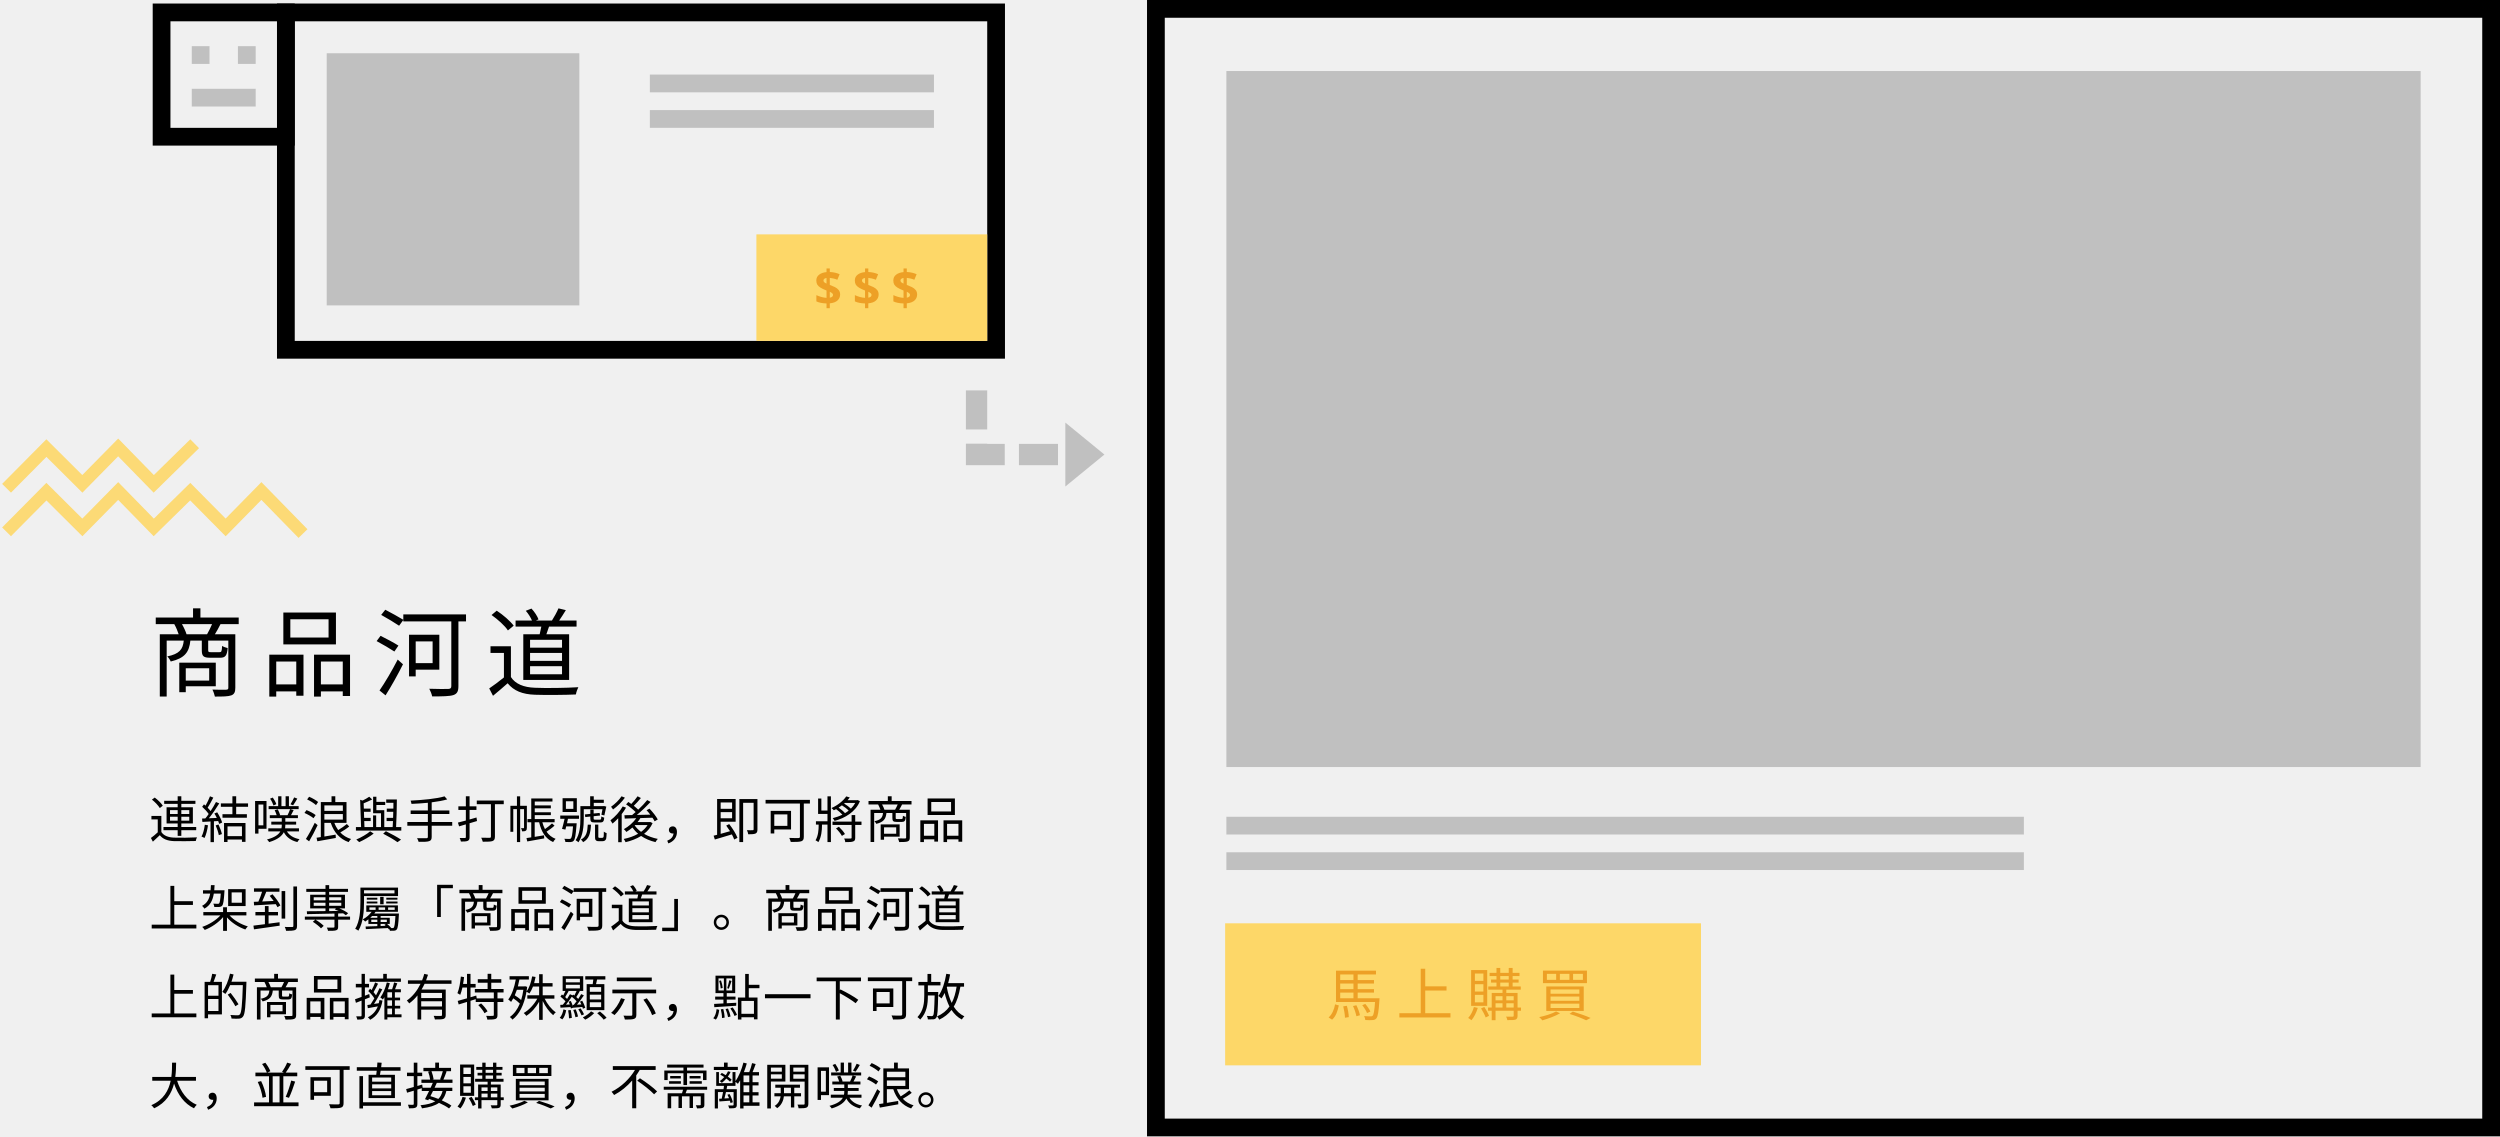
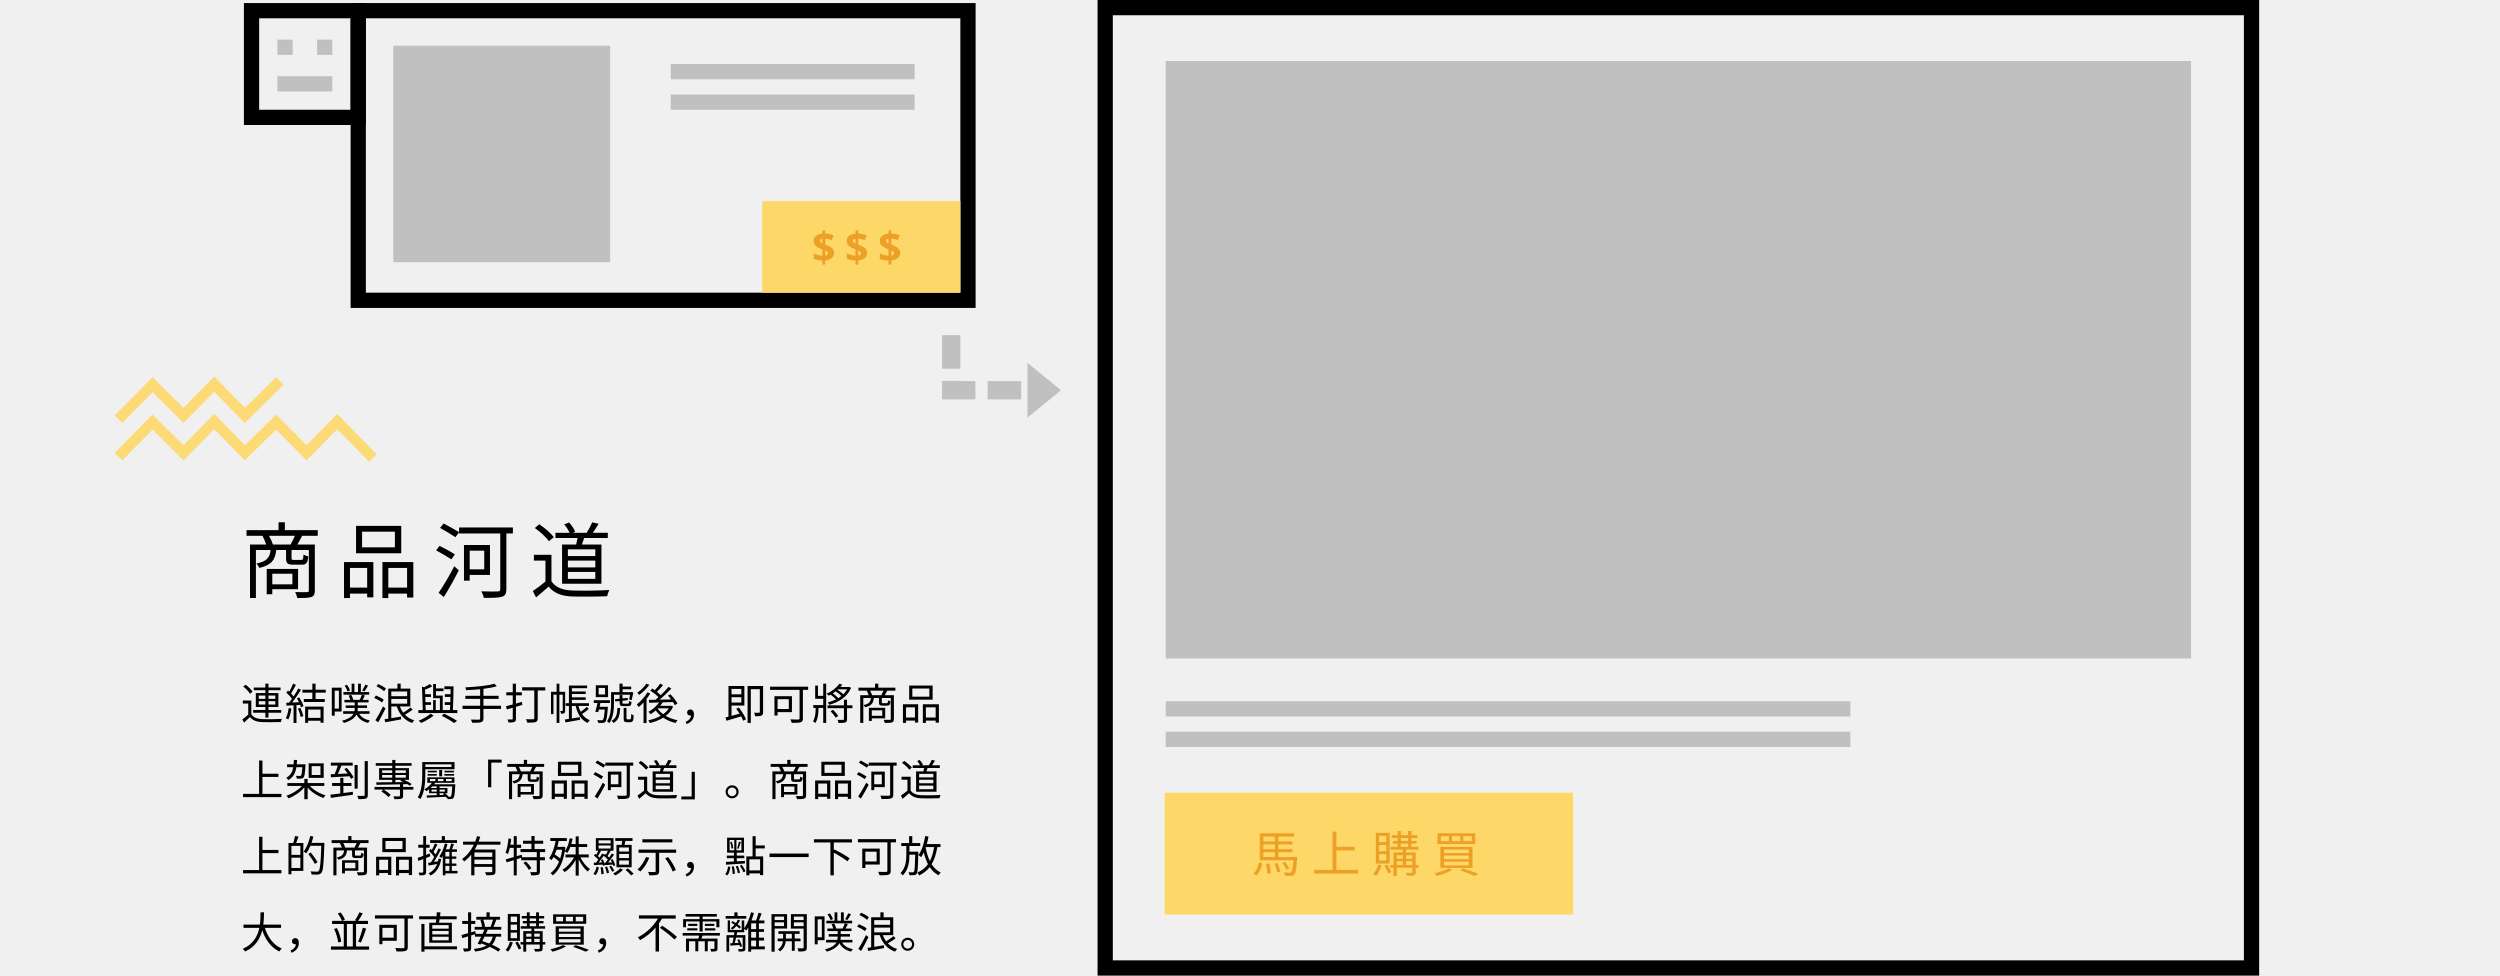
- <svg xmlns="http://www.w3.org/2000/svg" xmlns:xlink="http://www.w3.org/1999/xlink" width="704px" height="320px" viewBox="0 0 704 320" version="1.1">
+ <svg xmlns="http://www.w3.org/2000/svg" xmlns:xlink="http://www.w3.org/1999/xlink" width="820px" height="320px" viewBox="0 0 820 320" version="1.1">
  <defs>
    <rect id="path-1" x="0" y="0" width="40" height="40" />
    <mask id="mask-2" maskContentUnits="userSpaceOnUse" maskUnits="objectBoundingBox" x="0" y="0" width="40" height="40" fill="white">
      <use xlink:href="#path-1" />
    </mask>
    <rect id="path-3" x="35" y="0" width="205" height="100" />
    <mask id="mask-4" maskContentUnits="userSpaceOnUse" maskUnits="objectBoundingBox" x="0" y="0" width="205" height="100" fill="white">
      <use xlink:href="#path-3" />
    </mask>
    <rect id="path-5" x="0" y="0" width="381" height="320" />
    <mask id="mask-6" maskContentUnits="userSpaceOnUse" maskUnits="objectBoundingBox" x="0" y="0" width="381" height="320" fill="white">
      <use xlink:href="#path-5" />
    </mask>
  </defs>
  <g id="Main" stroke="none" stroke-width="1" fill="none" fill-rule="evenodd">
-     <g id="合作社" transform="translate(-117, -510)">
-       <g id="B" transform="translate(120, 510)">
-         <g id="Group-10" transform="translate(272, 112)" />
+     <g id="合作社" transform="translate(-80, -510)">
+       <g id="B" transform="translate(80, 510)">
+         <g id="Group-10" transform="translate(312, 112)" />
        <text id="連結噗浪與手打帳號後，即可將商品上架到專" font-family="PingFangTC-Semibold, PingFang TC" font-size="14" font-weight="500" line-spacing="25" letter-spacing="0.4" fill="#000000">
-           <tspan x="39" y="236">連結噗浪與手打帳號後，即可將商品</tspan>
-           <tspan x="39" y="261">上架到專屬「商品河道」。商品河道</tspan>
-           <tspan x="39" y="286">上的商品擁有特殊顯示，點一下可放</tspan>
-           <tspan x="39" y="311">大，並可直接購買，不需離開噗浪。</tspan>
+           <tspan x="79" y="236">連結噗浪與手打帳號後，即可將商品</tspan>
+           <tspan x="79" y="261">上架到專屬「商品河道」。商品河道</tspan>
+           <tspan x="79" y="286">上的商品擁有特殊顯示，點一下可放</tspan>
+           <tspan x="79" y="311">大，並可直接購買，不需離開噗浪。</tspan>
        </text>
-         <g id="Group" transform="translate(40, 1)">
+         <g id="Group" transform="translate(80, 1)">
          <use id="Rectangle-5" stroke="#000000" mask="url(#mask-2)" stroke-width="10" xlink:href="#path-1" />
          <use id="Rectangle-5-Copy" stroke="#000000" mask="url(#mask-4)" stroke-width="10" xlink:href="#path-3" />
          <rect id="Rectangle-5-Copy-2" fill="#FDD768" x="170" y="65" width="65" height="30" />
          <text id="$$$" font-family="Arial-Black, Arial Black" font-size="13.71" font-weight="700" letter-spacing="3" fill="#EDA026">
            <tspan x="186.283" y="85">$$$</tspan>
          </text>
          <rect id="Rectangle-6" fill="#000000" opacity="0.2" x="49" y="14" width="71.143" height="71" />
          <rect id="Rectangle-3" fill="#000000" opacity="0.2" x="140" y="20" width="80" height="5" />
          <rect id="Rectangle-3-Copy-4" fill="#000000" opacity="0.2" x="140" y="30" width="80" height="5" />
          <rect id="Rectangle-4" fill="#000000" opacity="0.2" x="11" y="12" width="5" height="5" />
          <rect id="Rectangle-4-Copy" fill="#000000" opacity="0.2" x="24" y="12" width="5" height="5" />
          <rect id="Rectangle-4-Copy-2" fill="#000000" opacity="0.2" x="11" y="24" width="18" height="5" />
        </g>
-         <g id="Group-5" transform="translate(320, 0)">
+         <g id="Group-5" transform="translate(360, 0)">
          <use id="Rectangle" stroke="#000000" mask="url(#mask-6)" stroke-width="10" xlink:href="#path-5" />
          <rect id="Rectangle-6" fill="#000000" opacity="0.2" x="22.346" y="20" width="336.308" height="196" />
          <g id="Group-2" opacity="0.2" transform="translate(22.34604, 230)" fill="#000000">
            <rect id="Rectangle-3" x="0" y="0" width="224.578" height="5" />
            <rect id="Rectangle-3-Copy" x="0" y="10" width="224.578" height="5" />
          </g>
          <g id="Group-4" transform="translate(21.34604, 260)">
            <rect id="Rectangle-5-Copy-3" fill="#FDD768" x="0.654" y="0" width="134" height="40" />
            <text id="馬上購買" font-family="PingFangTC-Semibold, PingFang TC" font-size="16" font-weight="500" letter-spacing="3.692" fill="#EDA026">
              <tspan x="29.212" y="26">馬上購買</tspan>
            </text>
          </g>
        </g>
-         <g id="Group-8" opacity="0.2" transform="translate(272, 112)">
+         <g id="Group-8" opacity="0.2" transform="translate(312, 112)">
          <polyline id="Line-Copy-2" stroke="#000000" stroke-width="6" stroke-linecap="square" stroke-dasharray="5,10" transform="translate(12.5, 8.467285) scale(1, -1) translate(-12.5, -8.467285) " points="-2.27373675e-12 16 -2.27373675e-12 0.935 25 0.935" />
          <polygon id="Triangle" fill="#000000" transform="translate(30.5, 16) rotate(90) translate(-30.5, -16) " points="30.5 10.5 39.5 21.5 21.5 21.5" />
        </g>
        <text id="商品河道" font-family="PingFangTC-Medium, PingFang TC" font-size="27" font-weight="400" line-spacing="41" letter-spacing="4.6" fill="#000000">
-           <tspan x="39" y="194">商品河道</tspan>
+           <tspan x="79" y="194">商品河道</tspan>
        </text>
-         <g id="Group-11" opacity="0.9" transform="translate(0, 126)" stroke-linecap="square" stroke-width="3.5" stroke="#FDD768">
+         <g id="Group-11" opacity="0.9" transform="translate(40, 126)" stroke-linecap="square" stroke-width="3.5" stroke="#FDD768">
          <polyline id="Line" points="0.077 22.521 10.064 12.447 20.186 22.521 30.278 12.267 40.297 22.521 50.568 12.447 60.542 22.521 70.608 12.267 81.099 23" />
          <polyline id="Line-Copy" points="0.077 10.254 10.064 0.181 20.186 10.254 30.278 0 40.297 10.254 50.568 0.181" />
        </g>
      </g>
    </g>
  </g>
</svg>
